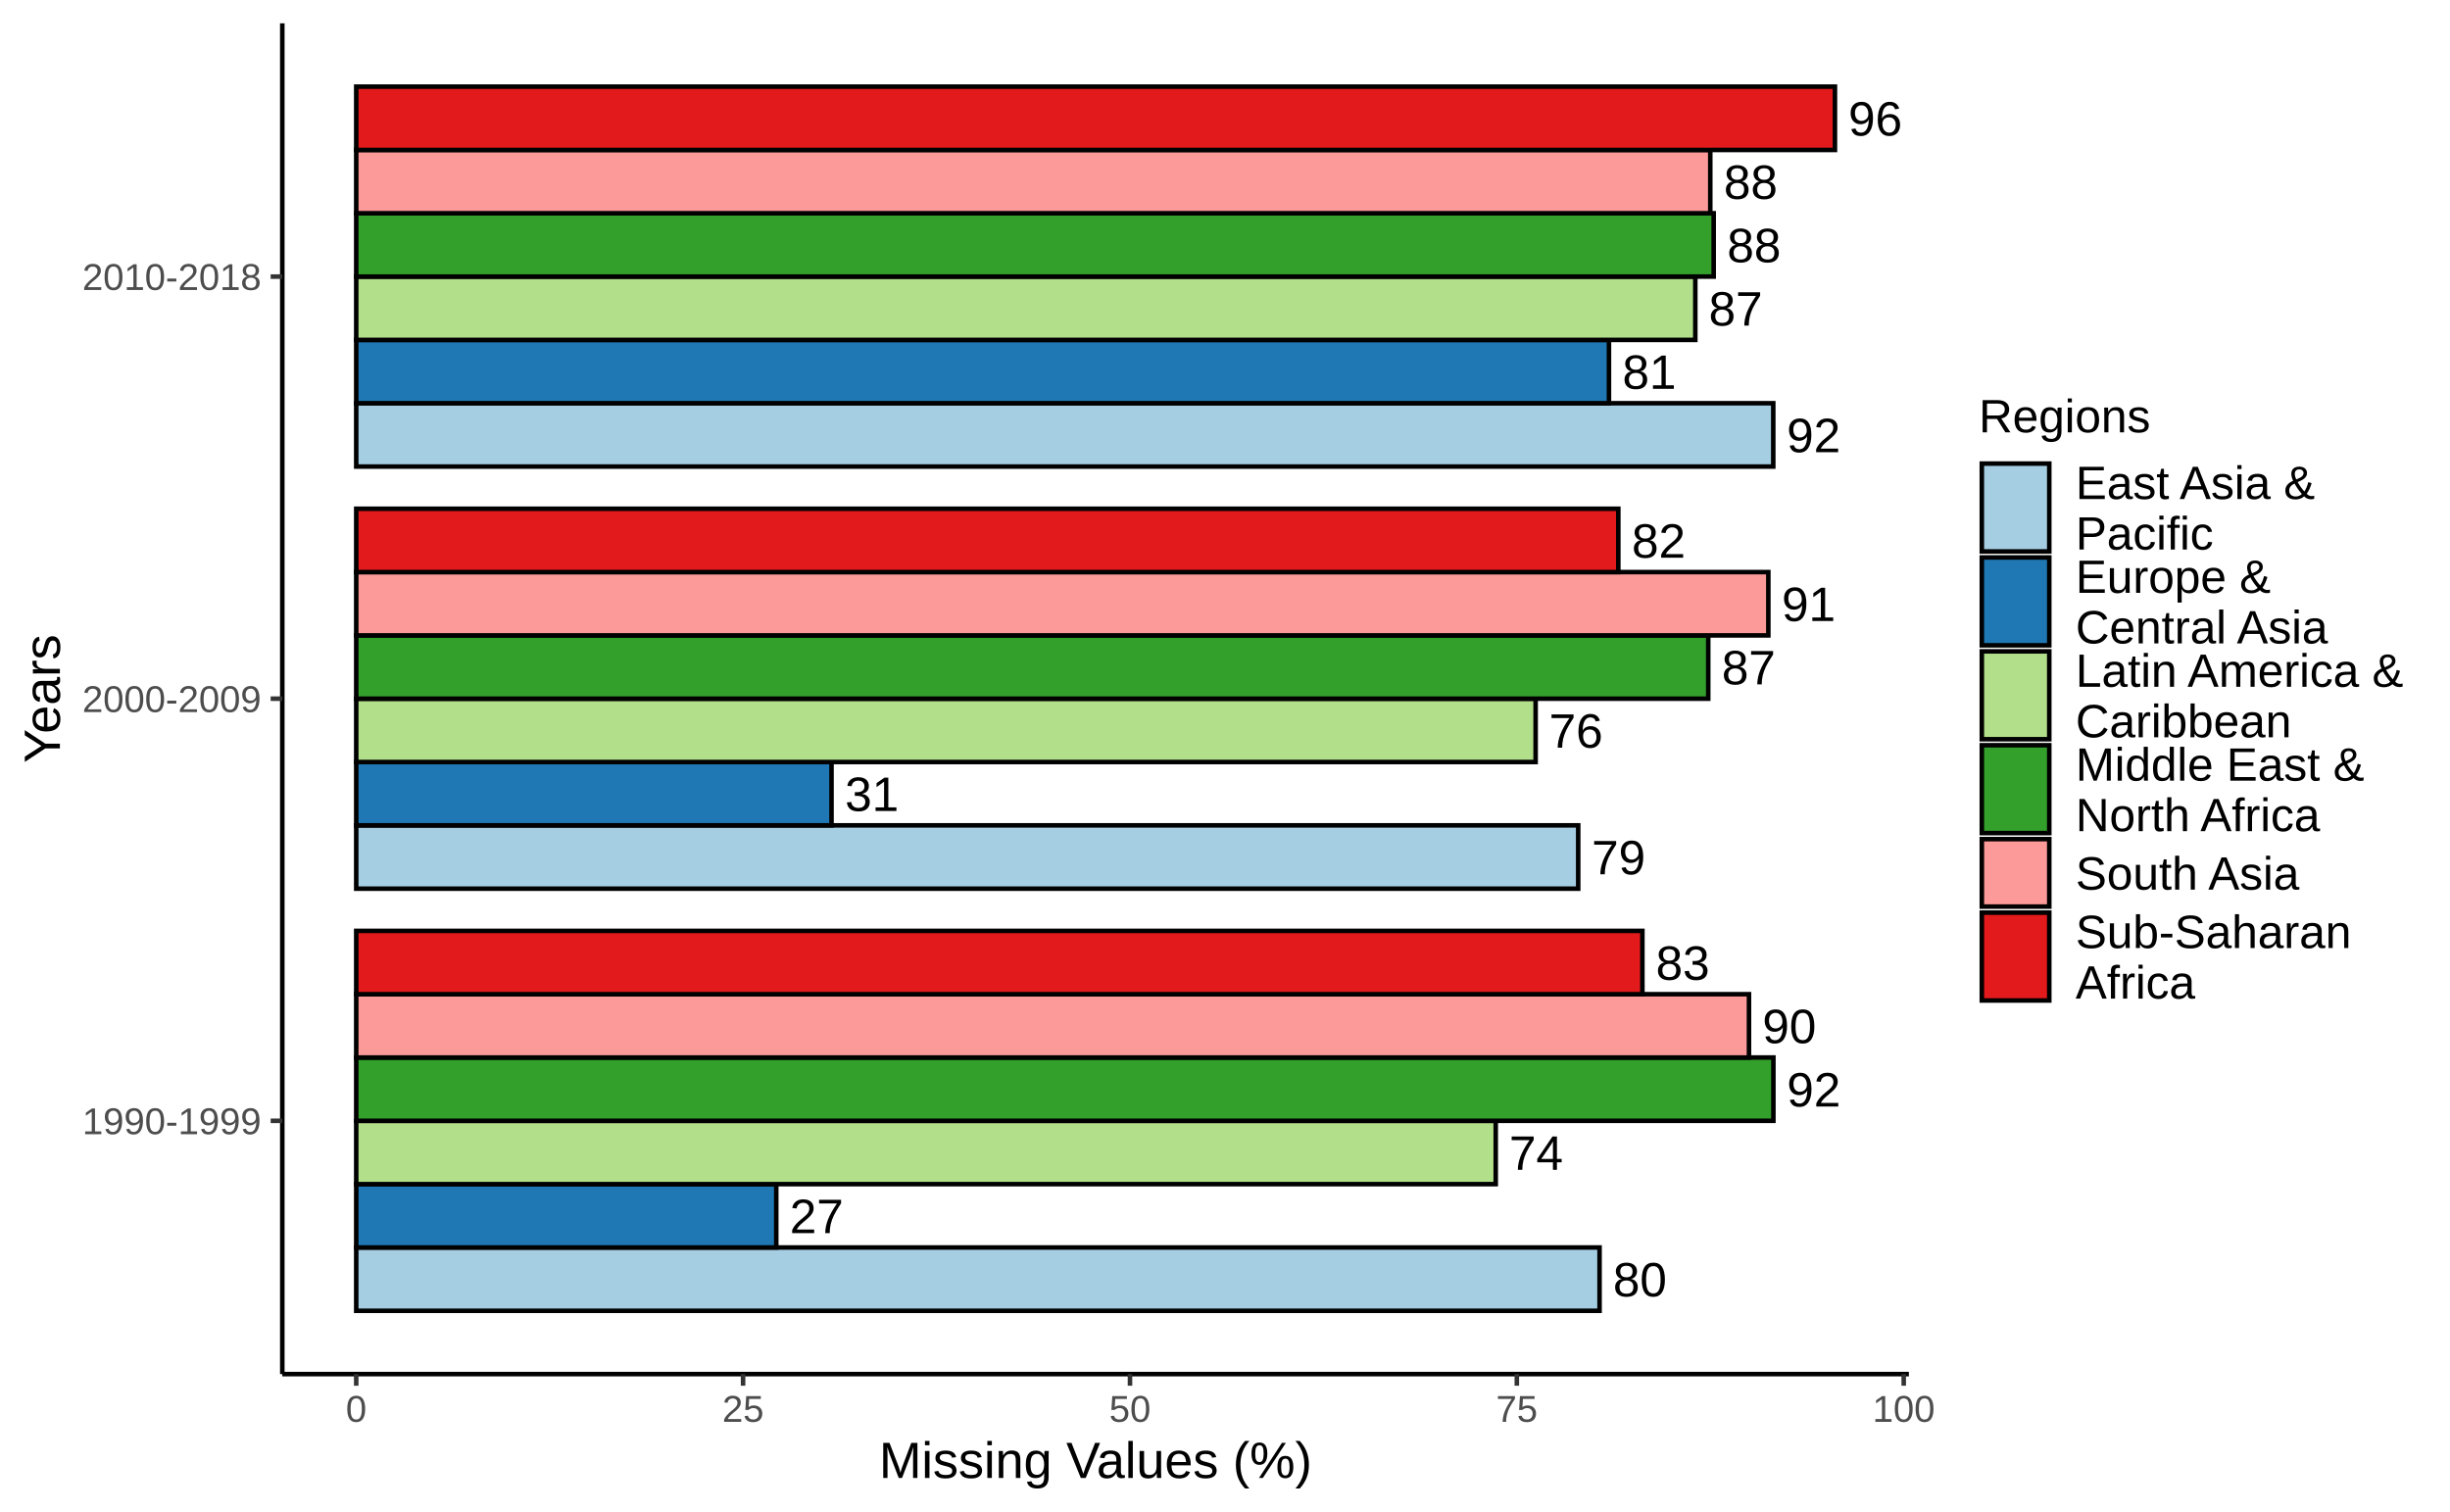
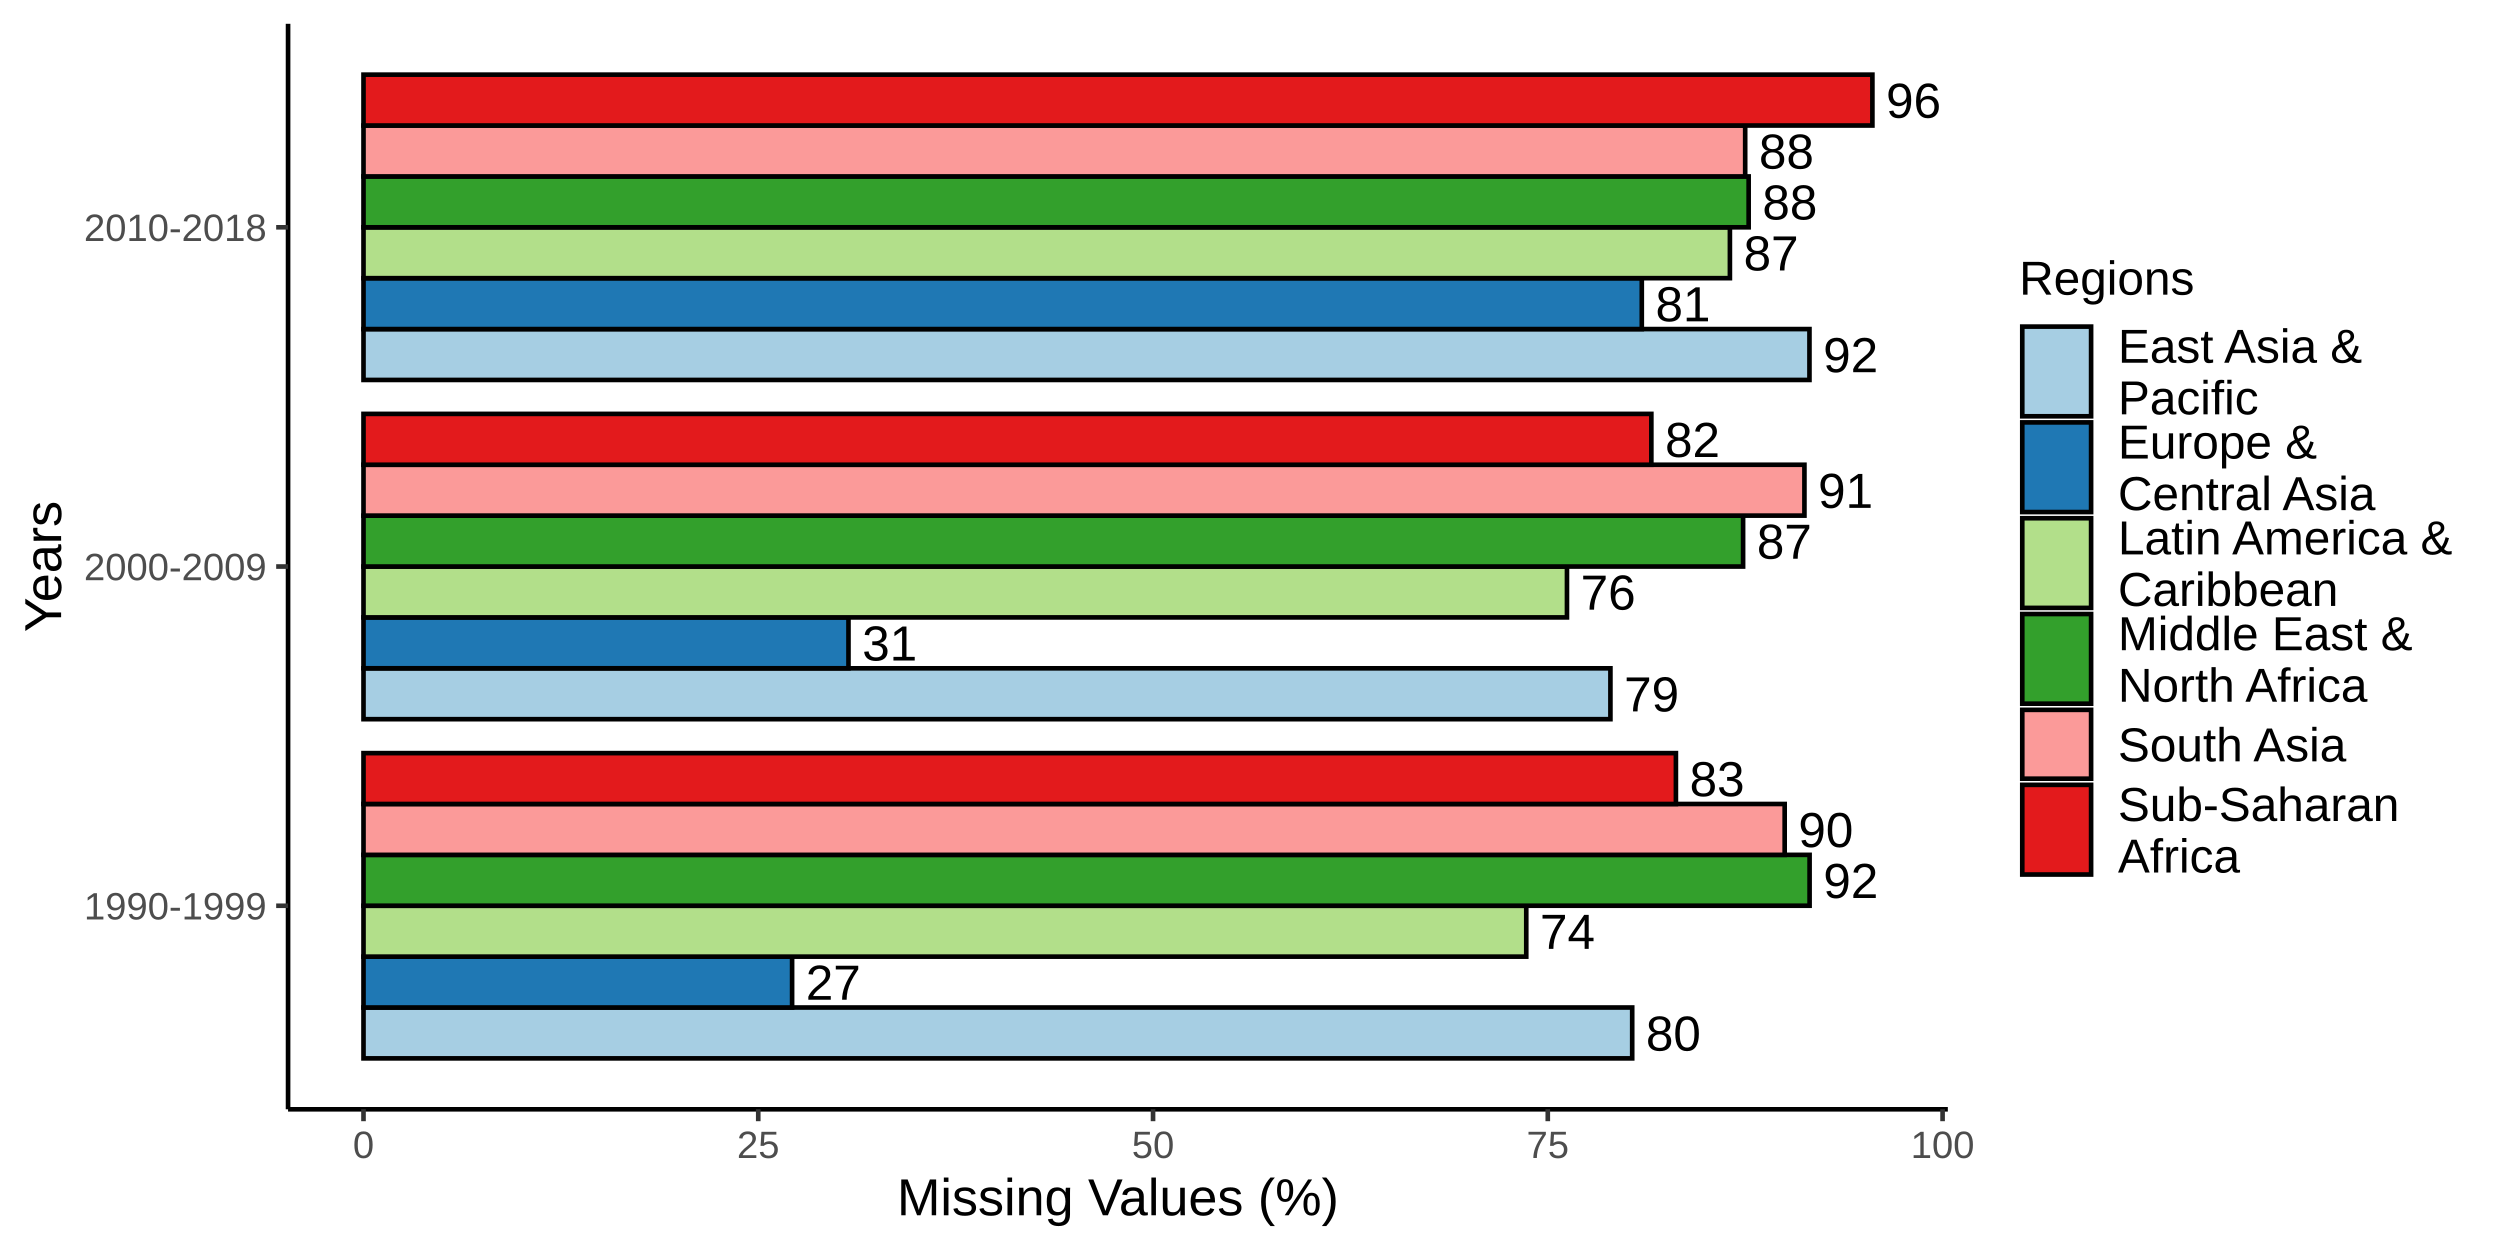
- <svg xmlns="http://www.w3.org/2000/svg" class="svglite" width="576.00pt" height="355.50pt" viewBox="0 0 576.00 355.50">
+ <svg xmlns="http://www.w3.org/2000/svg" class="svglite" width="576.00pt" height="288.00pt" viewBox="0 0 576.00 288.00">
  <defs>
    <style type="text/css">
    .svglite line, .svglite polyline, .svglite polygon, .svglite path, .svglite rect, .svglite circle {
      fill: none;
      stroke: #000000;
      stroke-linecap: round;
      stroke-linejoin: round;
      stroke-miterlimit: 10.00;
    }
  </style>
  </defs>
  <rect width="100%" height="100%" style="stroke: none; fill: #FFFFFF;" />
  <defs>
-     <clipPath id="cpMC4wMHw1NzYuMDB8MC4wMHwzNTUuNTA=">
-       <rect x="0.00" y="0.00" width="576.00" height="355.50" />
+     <clipPath id="cpMC4wMHw1NzYuMDB8MC4wMHwyODguMDA=">
+       <rect x="0.00" y="0.00" width="576.00" height="288.00" />
    </clipPath>
  </defs>
-   <g clip-path="url(#cpMC4wMHw1NzYuMDB8MC4wMHwzNTUuNTA=)">
-     <rect x="0.00" y="0.00" width="576.00" height="355.50" style="stroke-width: 1.07; stroke: #FFFFFF; fill: #FFFFFF;" />
+   <g clip-path="url(#cpMC4wMHw1NzYuMDB8MC4wMHwyODguMDA=)">
+     <rect x="0.00" y="0.00" width="576.00" height="288.00" style="stroke-width: 1.07; stroke: #FFFFFF; fill: #FFFFFF;" />
  </g>
  <defs>
-     <clipPath id="cpNjYuMzd8NDQ4Ljc4fDUuNDh8MzIzLjA4">
-       <rect x="66.37" y="5.48" width="382.42" height="317.60" />
+     <clipPath id="cpNjYuMzd8NDQ4Ljc4fDUuNDh8MjU1LjU4">
+       <rect x="66.37" y="5.48" width="382.42" height="250.10" />
    </clipPath>
  </defs>
-   <g clip-path="url(#cpNjYuMzd8NDQ4Ljc4fDUuNDh8MzIzLjA4)">
-     <rect x="66.37" y="5.48" width="382.42" height="317.60" style="stroke-width: 1.07; stroke: none; fill: #FFFFFF;" />
-     <rect x="83.75" y="293.31" width="292.31" height="14.89" style="stroke-width: 1.07; stroke-linecap: square; stroke-linejoin: miter; fill: #A6CEE3;" />
-     <rect x="83.75" y="278.42" width="98.75" height="14.89" style="stroke-width: 1.07; stroke-linecap: square; stroke-linejoin: miter; fill: #1F78B4;" />
-     <rect x="83.75" y="263.53" width="267.90" height="14.89" style="stroke-width: 1.07; stroke-linecap: square; stroke-linejoin: miter; fill: #B2DF8A;" />
-     <rect x="83.75" y="248.64" width="333.18" height="14.89" style="stroke-width: 1.07; stroke-linecap: square; stroke-linejoin: miter; fill: #33A02C;" />
-     <rect x="83.75" y="233.76" width="327.44" height="14.89" style="stroke-width: 1.07; stroke-linecap: square; stroke-linejoin: miter; fill: #FB9A99;" />
-     <rect x="83.75" y="218.87" width="302.38" height="14.89" style="stroke-width: 1.07; stroke-linecap: square; stroke-linejoin: miter; fill: #E31A1C;" />
-     <rect x="83.75" y="194.06" width="287.29" height="14.89" style="stroke-width: 1.07; stroke-linecap: square; stroke-linejoin: miter; fill: #A6CEE3;" />
-     <rect x="83.75" y="179.17" width="111.74" height="14.89" style="stroke-width: 1.07; stroke-linecap: square; stroke-linejoin: miter; fill: #1F78B4;" />
-     <rect x="83.75" y="164.28" width="277.28" height="14.89" style="stroke-width: 1.07; stroke-linecap: square; stroke-linejoin: miter; fill: #B2DF8A;" />
-     <rect x="83.75" y="149.39" width="317.86" height="14.89" style="stroke-width: 1.07; stroke-linecap: square; stroke-linejoin: miter; fill: #33A02C;" />
-     <rect x="83.75" y="134.51" width="331.99" height="14.89" style="stroke-width: 1.07; stroke-linecap: square; stroke-linejoin: miter; fill: #FB9A99;" />
-     <rect x="83.75" y="119.62" width="296.72" height="14.89" style="stroke-width: 1.07; stroke-linecap: square; stroke-linejoin: miter; fill: #E31A1C;" />
-     <rect x="83.75" y="94.81" width="333.15" height="14.89" style="stroke-width: 1.07; stroke-linecap: square; stroke-linejoin: miter; fill: #A6CEE3;" />
-     <rect x="83.75" y="79.92" width="294.52" height="14.89" style="stroke-width: 1.07; stroke-linecap: square; stroke-linejoin: miter; fill: #1F78B4;" />
-     <rect x="83.75" y="65.03" width="314.82" height="14.89" style="stroke-width: 1.07; stroke-linecap: square; stroke-linejoin: miter; fill: #B2DF8A;" />
-     <rect x="83.75" y="50.14" width="319.14" height="14.89" style="stroke-width: 1.07; stroke-linecap: square; stroke-linejoin: miter; fill: #33A02C;" />
-     <rect x="83.75" y="35.25" width="318.34" height="14.89" style="stroke-width: 1.07; stroke-linecap: square; stroke-linejoin: miter; fill: #FB9A99;" />
-     <rect x="83.75" y="20.37" width="347.65" height="14.89" style="stroke-width: 1.07; stroke-linecap: square; stroke-linejoin: miter; fill: #E31A1C;" />
-     <text x="379.22" y="304.82" style="font-size: 11.38px; font-family: Arial;" textLength="12.66px" lengthAdjust="spacingAndGlyphs">80</text>
-     <text x="185.66" y="289.93" style="font-size: 11.38px; font-family: Arial;" textLength="12.66px" lengthAdjust="spacingAndGlyphs">27</text>
-     <text x="354.82" y="275.05" style="font-size: 11.38px; font-family: Arial;" textLength="12.66px" lengthAdjust="spacingAndGlyphs">74</text>
-     <text x="420.10" y="260.16" style="font-size: 11.38px; font-family: Arial;" textLength="12.66px" lengthAdjust="spacingAndGlyphs">92</text>
-     <text x="414.35" y="245.27" style="font-size: 11.38px; font-family: Arial;" textLength="12.66px" lengthAdjust="spacingAndGlyphs">90</text>
-     <text x="389.29" y="230.38" style="font-size: 11.38px; font-family: Arial;" textLength="12.66px" lengthAdjust="spacingAndGlyphs">83</text>
-     <text x="374.21" y="205.57" style="font-size: 11.38px; font-family: Arial;" textLength="12.66px" lengthAdjust="spacingAndGlyphs">79</text>
-     <text x="198.66" y="190.68" style="font-size: 11.38px; font-family: Arial;" textLength="12.66px" lengthAdjust="spacingAndGlyphs">31</text>
-     <text x="364.19" y="175.80" style="font-size: 11.38px; font-family: Arial;" textLength="12.66px" lengthAdjust="spacingAndGlyphs">76</text>
-     <text x="404.78" y="160.91" style="font-size: 11.38px; font-family: Arial;" textLength="12.66px" lengthAdjust="spacingAndGlyphs">87</text>
-     <text x="418.90" y="146.02" style="font-size: 11.38px; font-family: Arial;" textLength="12.66px" lengthAdjust="spacingAndGlyphs">91</text>
-     <text x="383.63" y="131.13" style="font-size: 11.38px; font-family: Arial;" textLength="12.66px" lengthAdjust="spacingAndGlyphs">82</text>
-     <text x="420.07" y="106.32" style="font-size: 11.38px; font-family: Arial;" textLength="12.66px" lengthAdjust="spacingAndGlyphs">92</text>
-     <text x="381.43" y="91.43" style="font-size: 11.38px; font-family: Arial;" textLength="12.66px" lengthAdjust="spacingAndGlyphs">81</text>
-     <text x="401.73" y="76.55" style="font-size: 11.38px; font-family: Arial;" textLength="12.66px" lengthAdjust="spacingAndGlyphs">87</text>
-     <text x="406.05" y="61.66" style="font-size: 11.38px; font-family: Arial;" textLength="12.66px" lengthAdjust="spacingAndGlyphs">88</text>
-     <text x="405.26" y="46.77" style="font-size: 11.38px; font-family: Arial;" textLength="12.66px" lengthAdjust="spacingAndGlyphs">88</text>
-     <text x="434.56" y="31.88" style="font-size: 11.38px; font-family: Arial;" textLength="12.66px" lengthAdjust="spacingAndGlyphs">96</text>
+   <g clip-path="url(#cpNjYuMzd8NDQ4Ljc4fDUuNDh8MjU1LjU4)">
+     <rect x="66.37" y="5.48" width="382.42" height="250.10" style="stroke-width: 1.07; stroke: none; fill: #FFFFFF;" />
+     <rect x="83.75" y="232.13" width="292.31" height="11.72" style="stroke-width: 1.07; stroke-linecap: square; stroke-linejoin: miter; fill: #A6CEE3;" />
+     <rect x="83.75" y="220.41" width="98.75" height="11.72" style="stroke-width: 1.07; stroke-linecap: square; stroke-linejoin: miter; fill: #1F78B4;" />
+     <rect x="83.75" y="208.69" width="267.90" height="11.72" style="stroke-width: 1.07; stroke-linecap: square; stroke-linejoin: miter; fill: #B2DF8A;" />
+     <rect x="83.75" y="196.96" width="333.18" height="11.72" style="stroke-width: 1.07; stroke-linecap: square; stroke-linejoin: miter; fill: #33A02C;" />
+     <rect x="83.75" y="185.24" width="327.44" height="11.72" style="stroke-width: 1.07; stroke-linecap: square; stroke-linejoin: miter; fill: #FB9A99;" />
+     <rect x="83.75" y="173.52" width="302.38" height="11.72" style="stroke-width: 1.07; stroke-linecap: square; stroke-linejoin: miter; fill: #E31A1C;" />
+     <rect x="83.75" y="153.98" width="287.29" height="11.72" style="stroke-width: 1.07; stroke-linecap: square; stroke-linejoin: miter; fill: #A6CEE3;" />
+     <rect x="83.75" y="142.25" width="111.74" height="11.72" style="stroke-width: 1.07; stroke-linecap: square; stroke-linejoin: miter; fill: #1F78B4;" />
+     <rect x="83.75" y="130.53" width="277.28" height="11.72" style="stroke-width: 1.07; stroke-linecap: square; stroke-linejoin: miter; fill: #B2DF8A;" />
+     <rect x="83.75" y="118.81" width="317.86" height="11.72" style="stroke-width: 1.07; stroke-linecap: square; stroke-linejoin: miter; fill: #33A02C;" />
+     <rect x="83.75" y="107.08" width="331.99" height="11.72" style="stroke-width: 1.07; stroke-linecap: square; stroke-linejoin: miter; fill: #FB9A99;" />
+     <rect x="83.75" y="95.36" width="296.72" height="11.72" style="stroke-width: 1.07; stroke-linecap: square; stroke-linejoin: miter; fill: #E31A1C;" />
+     <rect x="83.75" y="75.82" width="333.15" height="11.72" style="stroke-width: 1.07; stroke-linecap: square; stroke-linejoin: miter; fill: #A6CEE3;" />
+     <rect x="83.75" y="64.10" width="294.52" height="11.72" style="stroke-width: 1.07; stroke-linecap: square; stroke-linejoin: miter; fill: #1F78B4;" />
+     <rect x="83.75" y="52.37" width="314.82" height="11.72" style="stroke-width: 1.07; stroke-linecap: square; stroke-linejoin: miter; fill: #B2DF8A;" />
+     <rect x="83.75" y="40.65" width="319.14" height="11.72" style="stroke-width: 1.07; stroke-linecap: square; stroke-linejoin: miter; fill: #33A02C;" />
+     <rect x="83.75" y="28.93" width="318.34" height="11.72" style="stroke-width: 1.07; stroke-linecap: square; stroke-linejoin: miter; fill: #FB9A99;" />
+     <rect x="83.75" y="17.20" width="347.65" height="11.72" style="stroke-width: 1.07; stroke-linecap: square; stroke-linejoin: miter; fill: #E31A1C;" />
+     <text x="379.22" y="242.07" style="font-size: 11.38px; font-family: Arial;" textLength="12.66px" lengthAdjust="spacingAndGlyphs">80</text>
+     <text x="185.66" y="230.34" style="font-size: 11.38px; font-family: Arial;" textLength="12.66px" lengthAdjust="spacingAndGlyphs">27</text>
+     <text x="354.82" y="218.62" style="font-size: 11.38px; font-family: Arial;" textLength="12.66px" lengthAdjust="spacingAndGlyphs">74</text>
+     <text x="420.10" y="206.90" style="font-size: 11.38px; font-family: Arial;" textLength="12.66px" lengthAdjust="spacingAndGlyphs">92</text>
+     <text x="414.35" y="195.17" style="font-size: 11.38px; font-family: Arial;" textLength="12.66px" lengthAdjust="spacingAndGlyphs">90</text>
+     <text x="389.29" y="183.45" style="font-size: 11.38px; font-family: Arial;" textLength="12.66px" lengthAdjust="spacingAndGlyphs">83</text>
+     <text x="374.21" y="163.91" style="font-size: 11.38px; font-family: Arial;" textLength="12.66px" lengthAdjust="spacingAndGlyphs">79</text>
+     <text x="198.66" y="152.19" style="font-size: 11.38px; font-family: Arial;" textLength="12.66px" lengthAdjust="spacingAndGlyphs">31</text>
+     <text x="364.19" y="140.46" style="font-size: 11.38px; font-family: Arial;" textLength="12.66px" lengthAdjust="spacingAndGlyphs">76</text>
+     <text x="404.78" y="128.74" style="font-size: 11.38px; font-family: Arial;" textLength="12.66px" lengthAdjust="spacingAndGlyphs">87</text>
+     <text x="418.90" y="117.02" style="font-size: 11.38px; font-family: Arial;" textLength="12.66px" lengthAdjust="spacingAndGlyphs">91</text>
+     <text x="383.63" y="105.29" style="font-size: 11.38px; font-family: Arial;" textLength="12.66px" lengthAdjust="spacingAndGlyphs">82</text>
+     <text x="420.07" y="85.75" style="font-size: 11.38px; font-family: Arial;" textLength="12.66px" lengthAdjust="spacingAndGlyphs">92</text>
+     <text x="381.43" y="74.03" style="font-size: 11.38px; font-family: Arial;" textLength="12.66px" lengthAdjust="spacingAndGlyphs">81</text>
+     <text x="401.73" y="62.31" style="font-size: 11.38px; font-family: Arial;" textLength="12.66px" lengthAdjust="spacingAndGlyphs">87</text>
+     <text x="406.05" y="50.58" style="font-size: 11.38px; font-family: Arial;" textLength="12.66px" lengthAdjust="spacingAndGlyphs">88</text>
+     <text x="405.26" y="38.86" style="font-size: 11.38px; font-family: Arial;" textLength="12.66px" lengthAdjust="spacingAndGlyphs">88</text>
+     <text x="434.56" y="27.14" style="font-size: 11.38px; font-family: Arial;" textLength="12.66px" lengthAdjust="spacingAndGlyphs">96</text>
  </g>
-   <g clip-path="url(#cpMC4wMHw1NzYuMDB8MC4wMHwzNTUuNTA=)">
-     <polyline points="66.37,323.08 66.37,5.48 " style="stroke-width: 1.07; stroke-linecap: butt;" />
-     <text x="61.43" y="266.68" text-anchor="end" style="font-size: 8.80px; fill: #4D4D4D; font-family: Arial;" textLength="42.10px" lengthAdjust="spacingAndGlyphs">1990-1999</text>
-     <text x="61.43" y="167.43" text-anchor="end" style="font-size: 8.80px; fill: #4D4D4D; font-family: Arial;" textLength="42.10px" lengthAdjust="spacingAndGlyphs">2000-2009</text>
-     <text x="61.43" y="68.18" text-anchor="end" style="font-size: 8.80px; fill: #4D4D4D; font-family: Arial;" textLength="42.10px" lengthAdjust="spacingAndGlyphs">2010-2018</text>
-     <polyline points="63.63,263.53 66.37,263.53 " style="stroke-width: 1.07; stroke: #333333; stroke-linecap: butt;" />
-     <polyline points="63.63,164.28 66.37,164.28 " style="stroke-width: 1.07; stroke: #333333; stroke-linecap: butt;" />
-     <polyline points="63.63,65.03 66.37,65.03 " style="stroke-width: 1.07; stroke: #333333; stroke-linecap: butt;" />
-     <polyline points="66.37,323.08 448.78,323.08 " style="stroke-width: 1.07; stroke-linecap: butt;" />
-     <polyline points="83.75,325.82 83.75,323.08 " style="stroke-width: 1.07; stroke: #333333; stroke-linecap: butt;" />
-     <polyline points="174.70,325.82 174.70,323.08 " style="stroke-width: 1.07; stroke: #333333; stroke-linecap: butt;" />
-     <polyline points="265.66,325.82 265.66,323.08 " style="stroke-width: 1.07; stroke: #333333; stroke-linecap: butt;" />
-     <polyline points="356.61,325.82 356.61,323.08 " style="stroke-width: 1.07; stroke: #333333; stroke-linecap: butt;" />
-     <polyline points="447.57,325.82 447.57,323.08 " style="stroke-width: 1.07; stroke: #333333; stroke-linecap: butt;" />
-     <text x="83.75" y="334.31" text-anchor="middle" style="font-size: 8.80px; fill: #4D4D4D; font-family: Arial;" textLength="4.90px" lengthAdjust="spacingAndGlyphs">0</text>
-     <text x="174.70" y="334.31" text-anchor="middle" style="font-size: 8.80px; fill: #4D4D4D; font-family: Arial;" textLength="9.79px" lengthAdjust="spacingAndGlyphs">25</text>
-     <text x="265.66" y="334.31" text-anchor="middle" style="font-size: 8.80px; fill: #4D4D4D; font-family: Arial;" textLength="9.79px" lengthAdjust="spacingAndGlyphs">50</text>
-     <text x="356.61" y="334.31" text-anchor="middle" style="font-size: 8.80px; fill: #4D4D4D; font-family: Arial;" textLength="9.79px" lengthAdjust="spacingAndGlyphs">75</text>
-     <text x="447.57" y="334.31" text-anchor="middle" style="font-size: 8.80px; fill: #4D4D4D; font-family: Arial;" textLength="14.69px" lengthAdjust="spacingAndGlyphs">100</text>
-     <text x="257.57" y="347.50" text-anchor="middle" style="font-size: 12.00px; font-family: Arial;" textLength="101.82px" lengthAdjust="spacingAndGlyphs">Missing Values (%)</text>
-     <text transform="translate(14.08,164.28) rotate(-90)" text-anchor="middle" style="font-size: 12.00px; font-family: Arial;" textLength="30.25px" lengthAdjust="spacingAndGlyphs">Years</text>
-     <rect x="459.74" y="87.14" width="110.78" height="154.29" style="stroke-width: 1.07; stroke: none; fill: #FFFFFF;" />
-     <text x="465.22" y="101.65" style="font-size: 11.00px; font-family: Arial;" textLength="40.36px" lengthAdjust="spacingAndGlyphs">Regions</text>
-     <rect x="465.93" y="109.00" width="15.86" height="20.66" style="stroke-width: 1.07; stroke-linecap: square; stroke-linejoin: miter; fill: #A6CEE3;" />
-     <rect x="465.93" y="131.07" width="15.86" height="20.66" style="stroke-width: 1.07; stroke-linecap: square; stroke-linejoin: miter; fill: #1F78B4;" />
-     <rect x="465.93" y="153.15" width="15.86" height="20.66" style="stroke-width: 1.07; stroke-linecap: square; stroke-linejoin: miter; fill: #B2DF8A;" />
-     <rect x="465.93" y="175.22" width="15.86" height="20.66" style="stroke-width: 1.07; stroke-linecap: square; stroke-linejoin: miter; fill: #33A02C;" />
-     <rect x="465.93" y="197.30" width="15.86" height="15.86" style="stroke-width: 1.07; stroke-linecap: square; stroke-linejoin: miter; fill: #FB9A99;" />
-     <rect x="465.93" y="214.58" width="15.86" height="20.66" style="stroke-width: 1.07; stroke-linecap: square; stroke-linejoin: miter; fill: #E31A1C;" />
-     <text x="487.98" y="117.33" style="font-size: 11.00px; font-family: Arial;" textLength="56.27px" lengthAdjust="spacingAndGlyphs">East Asia &amp;</text>
-     <text x="487.98" y="129.21" style="font-size: 11.00px; font-family: Arial;" textLength="32.40px" lengthAdjust="spacingAndGlyphs">Pacific</text>
-     <text x="487.98" y="139.40" style="font-size: 11.00px; font-family: Arial;" textLength="45.88px" lengthAdjust="spacingAndGlyphs">Europe &amp;</text>
-     <text x="487.98" y="151.28" style="font-size: 11.00px; font-family: Arial;" textLength="59.32px" lengthAdjust="spacingAndGlyphs">Central Asia</text>
-     <text x="487.98" y="161.48" style="font-size: 11.00px; font-family: Arial;" textLength="77.06px" lengthAdjust="spacingAndGlyphs">Latin America &amp;</text>
-     <text x="487.98" y="173.36" style="font-size: 11.00px; font-family: Arial;" textLength="50.77px" lengthAdjust="spacingAndGlyphs">Caribbean</text>
-     <text x="487.98" y="183.55" style="font-size: 11.00px; font-family: Arial;" textLength="67.88px" lengthAdjust="spacingAndGlyphs">Middle East &amp;</text>
-     <text x="487.98" y="195.43" style="font-size: 11.00px; font-family: Arial;" textLength="57.48px" lengthAdjust="spacingAndGlyphs">North Africa</text>
-     <text x="487.98" y="209.17" style="font-size: 11.00px; font-family: Arial;" textLength="52.61px" lengthAdjust="spacingAndGlyphs">South Asia</text>
-     <text x="487.98" y="222.91" style="font-size: 11.00px; font-family: Arial;" textLength="64.84px" lengthAdjust="spacingAndGlyphs">Sub-Saharan</text>
-     <text x="487.98" y="234.79" style="font-size: 11.00px; font-family: Arial;" textLength="28.12px" lengthAdjust="spacingAndGlyphs">Africa</text>
+   <g clip-path="url(#cpMC4wMHw1NzYuMDB8MC4wMHwyODguMDA=)">
+     <polyline points="66.37,255.58 66.37,5.48 " style="stroke-width: 1.07; stroke-linecap: butt;" />
+     <text x="61.43" y="211.84" text-anchor="end" style="font-size: 8.80px; fill: #4D4D4D; font-family: Arial;" textLength="42.10px" lengthAdjust="spacingAndGlyphs">1990-1999</text>
+     <text x="61.43" y="133.68" text-anchor="end" style="font-size: 8.80px; fill: #4D4D4D; font-family: Arial;" textLength="42.10px" lengthAdjust="spacingAndGlyphs">2000-2009</text>
+     <text x="61.43" y="55.52" text-anchor="end" style="font-size: 8.80px; fill: #4D4D4D; font-family: Arial;" textLength="42.10px" lengthAdjust="spacingAndGlyphs">2010-2018</text>
+     <polyline points="63.63,208.69 66.37,208.69 " style="stroke-width: 1.07; stroke: #333333; stroke-linecap: butt;" />
+     <polyline points="63.63,130.53 66.37,130.53 " style="stroke-width: 1.07; stroke: #333333; stroke-linecap: butt;" />
+     <polyline points="63.63,52.37 66.37,52.37 " style="stroke-width: 1.07; stroke: #333333; stroke-linecap: butt;" />
+     <polyline points="66.37,255.58 448.78,255.58 " style="stroke-width: 1.07; stroke-linecap: butt;" />
+     <polyline points="83.75,258.32 83.75,255.58 " style="stroke-width: 1.07; stroke: #333333; stroke-linecap: butt;" />
+     <polyline points="174.70,258.32 174.70,255.58 " style="stroke-width: 1.07; stroke: #333333; stroke-linecap: butt;" />
+     <polyline points="265.66,258.32 265.66,255.58 " style="stroke-width: 1.07; stroke: #333333; stroke-linecap: butt;" />
+     <polyline points="356.61,258.32 356.61,255.58 " style="stroke-width: 1.07; stroke: #333333; stroke-linecap: butt;" />
+     <polyline points="447.57,258.32 447.57,255.58 " style="stroke-width: 1.07; stroke: #333333; stroke-linecap: butt;" />
+     <text x="83.75" y="266.81" text-anchor="middle" style="font-size: 8.80px; fill: #4D4D4D; font-family: Arial;" textLength="4.90px" lengthAdjust="spacingAndGlyphs">0</text>
+     <text x="174.70" y="266.81" text-anchor="middle" style="font-size: 8.80px; fill: #4D4D4D; font-family: Arial;" textLength="9.79px" lengthAdjust="spacingAndGlyphs">25</text>
+     <text x="265.66" y="266.81" text-anchor="middle" style="font-size: 8.80px; fill: #4D4D4D; font-family: Arial;" textLength="9.79px" lengthAdjust="spacingAndGlyphs">50</text>
+     <text x="356.61" y="266.81" text-anchor="middle" style="font-size: 8.80px; fill: #4D4D4D; font-family: Arial;" textLength="9.79px" lengthAdjust="spacingAndGlyphs">75</text>
+     <text x="447.57" y="266.81" text-anchor="middle" style="font-size: 8.80px; fill: #4D4D4D; font-family: Arial;" textLength="14.69px" lengthAdjust="spacingAndGlyphs">100</text>
+     <text x="257.57" y="280.00" text-anchor="middle" style="font-size: 12.00px; font-family: Arial;" textLength="101.82px" lengthAdjust="spacingAndGlyphs">Missing Values (%)</text>
+     <text transform="translate(14.08,130.53) rotate(-90)" text-anchor="middle" style="font-size: 12.00px; font-family: Arial;" textLength="30.25px" lengthAdjust="spacingAndGlyphs">Years</text>
+     <rect x="459.74" y="53.39" width="110.78" height="154.29" style="stroke-width: 1.07; stroke: none; fill: #FFFFFF;" />
+     <text x="465.22" y="67.90" style="font-size: 11.00px; font-family: Arial;" textLength="40.36px" lengthAdjust="spacingAndGlyphs">Regions</text>
+     <rect x="465.93" y="75.25" width="15.86" height="20.66" style="stroke-width: 1.07; stroke-linecap: square; stroke-linejoin: miter; fill: #A6CEE3;" />
+     <rect x="465.93" y="97.32" width="15.86" height="20.66" style="stroke-width: 1.07; stroke-linecap: square; stroke-linejoin: miter; fill: #1F78B4;" />
+     <rect x="465.93" y="119.40" width="15.86" height="20.66" style="stroke-width: 1.07; stroke-linecap: square; stroke-linejoin: miter; fill: #B2DF8A;" />
+     <rect x="465.93" y="141.47" width="15.86" height="20.66" style="stroke-width: 1.07; stroke-linecap: square; stroke-linejoin: miter; fill: #33A02C;" />
+     <rect x="465.93" y="163.55" width="15.86" height="15.86" style="stroke-width: 1.07; stroke-linecap: square; stroke-linejoin: miter; fill: #FB9A99;" />
+     <rect x="465.93" y="180.83" width="15.86" height="20.66" style="stroke-width: 1.07; stroke-linecap: square; stroke-linejoin: miter; fill: #E31A1C;" />
+     <text x="487.98" y="83.58" style="font-size: 11.00px; font-family: Arial;" textLength="56.27px" lengthAdjust="spacingAndGlyphs">East Asia &amp;</text>
+     <text x="487.98" y="95.46" style="font-size: 11.00px; font-family: Arial;" textLength="32.40px" lengthAdjust="spacingAndGlyphs">Pacific</text>
+     <text x="487.98" y="105.65" style="font-size: 11.00px; font-family: Arial;" textLength="45.88px" lengthAdjust="spacingAndGlyphs">Europe &amp;</text>
+     <text x="487.98" y="117.53" style="font-size: 11.00px; font-family: Arial;" textLength="59.32px" lengthAdjust="spacingAndGlyphs">Central Asia</text>
+     <text x="487.98" y="127.73" style="font-size: 11.00px; font-family: Arial;" textLength="77.06px" lengthAdjust="spacingAndGlyphs">Latin America &amp;</text>
+     <text x="487.98" y="139.61" style="font-size: 11.00px; font-family: Arial;" textLength="50.77px" lengthAdjust="spacingAndGlyphs">Caribbean</text>
+     <text x="487.98" y="149.80" style="font-size: 11.00px; font-family: Arial;" textLength="67.88px" lengthAdjust="spacingAndGlyphs">Middle East &amp;</text>
+     <text x="487.98" y="161.68" style="font-size: 11.00px; font-family: Arial;" textLength="57.48px" lengthAdjust="spacingAndGlyphs">North Africa</text>
+     <text x="487.98" y="175.42" style="font-size: 11.00px; font-family: Arial;" textLength="52.61px" lengthAdjust="spacingAndGlyphs">South Asia</text>
+     <text x="487.98" y="189.16" style="font-size: 11.00px; font-family: Arial;" textLength="64.84px" lengthAdjust="spacingAndGlyphs">Sub-Saharan</text>
+     <text x="487.98" y="201.04" style="font-size: 11.00px; font-family: Arial;" textLength="28.12px" lengthAdjust="spacingAndGlyphs">Africa</text>
  </g>
</svg>
